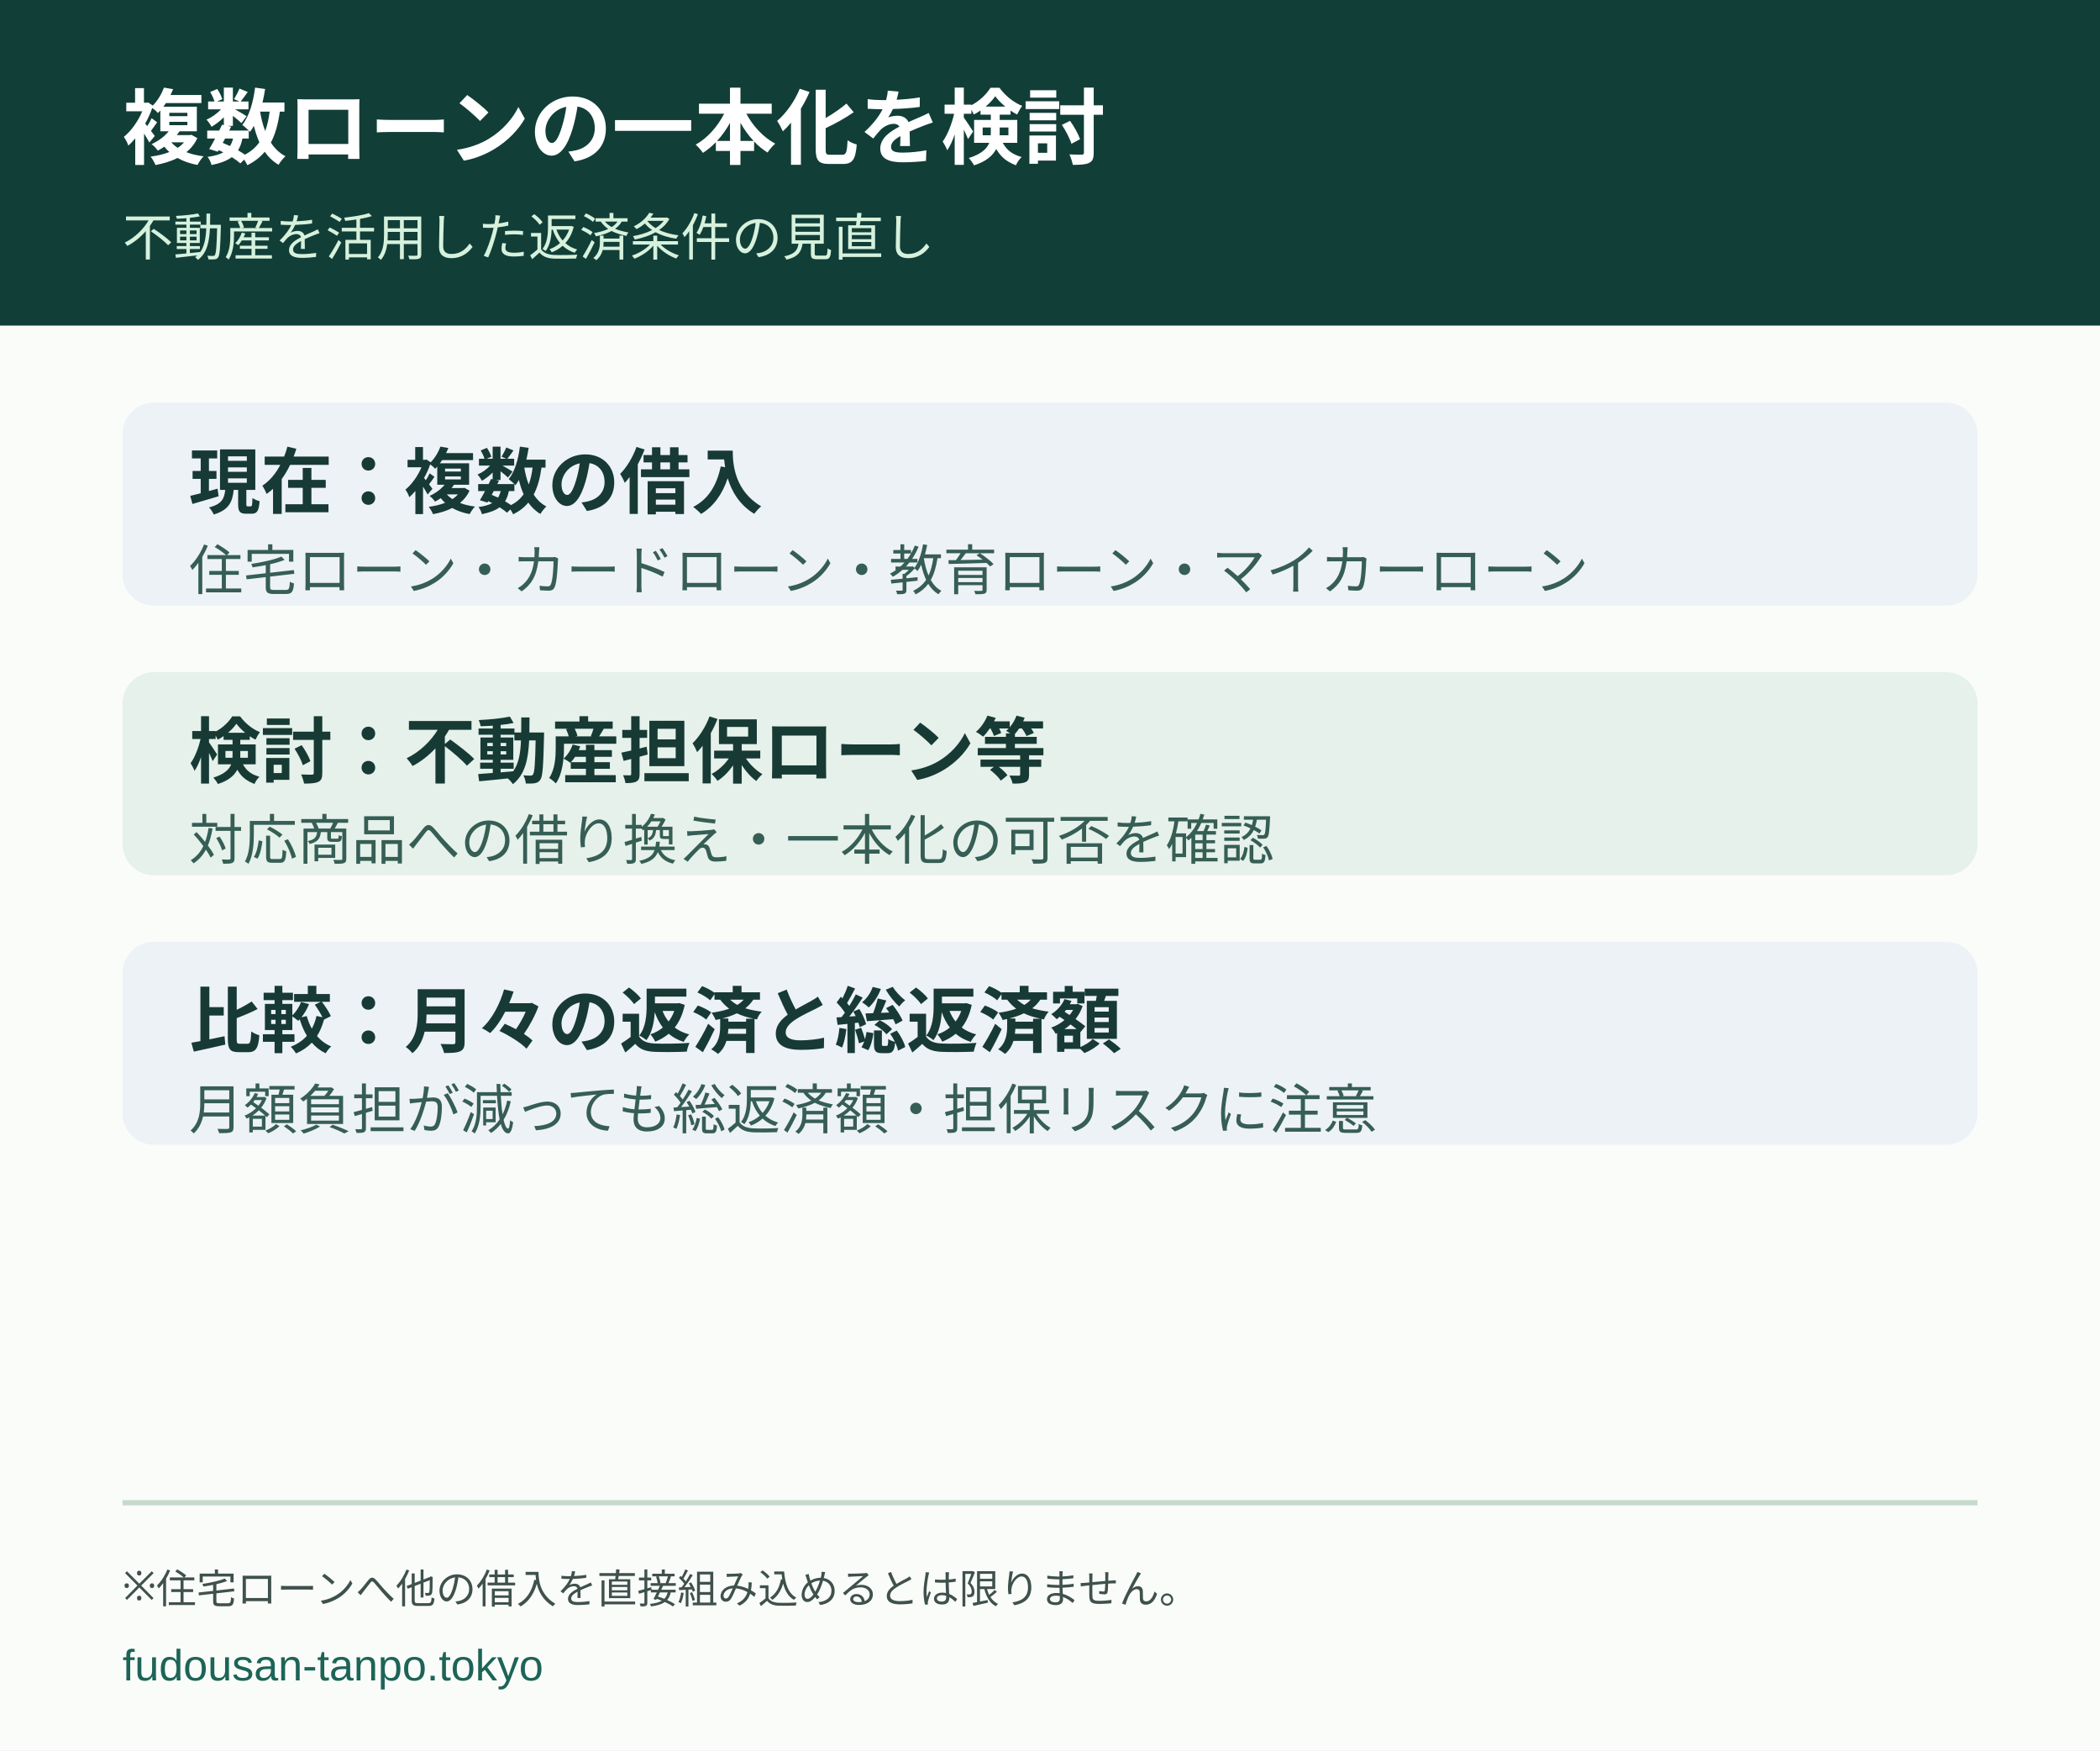
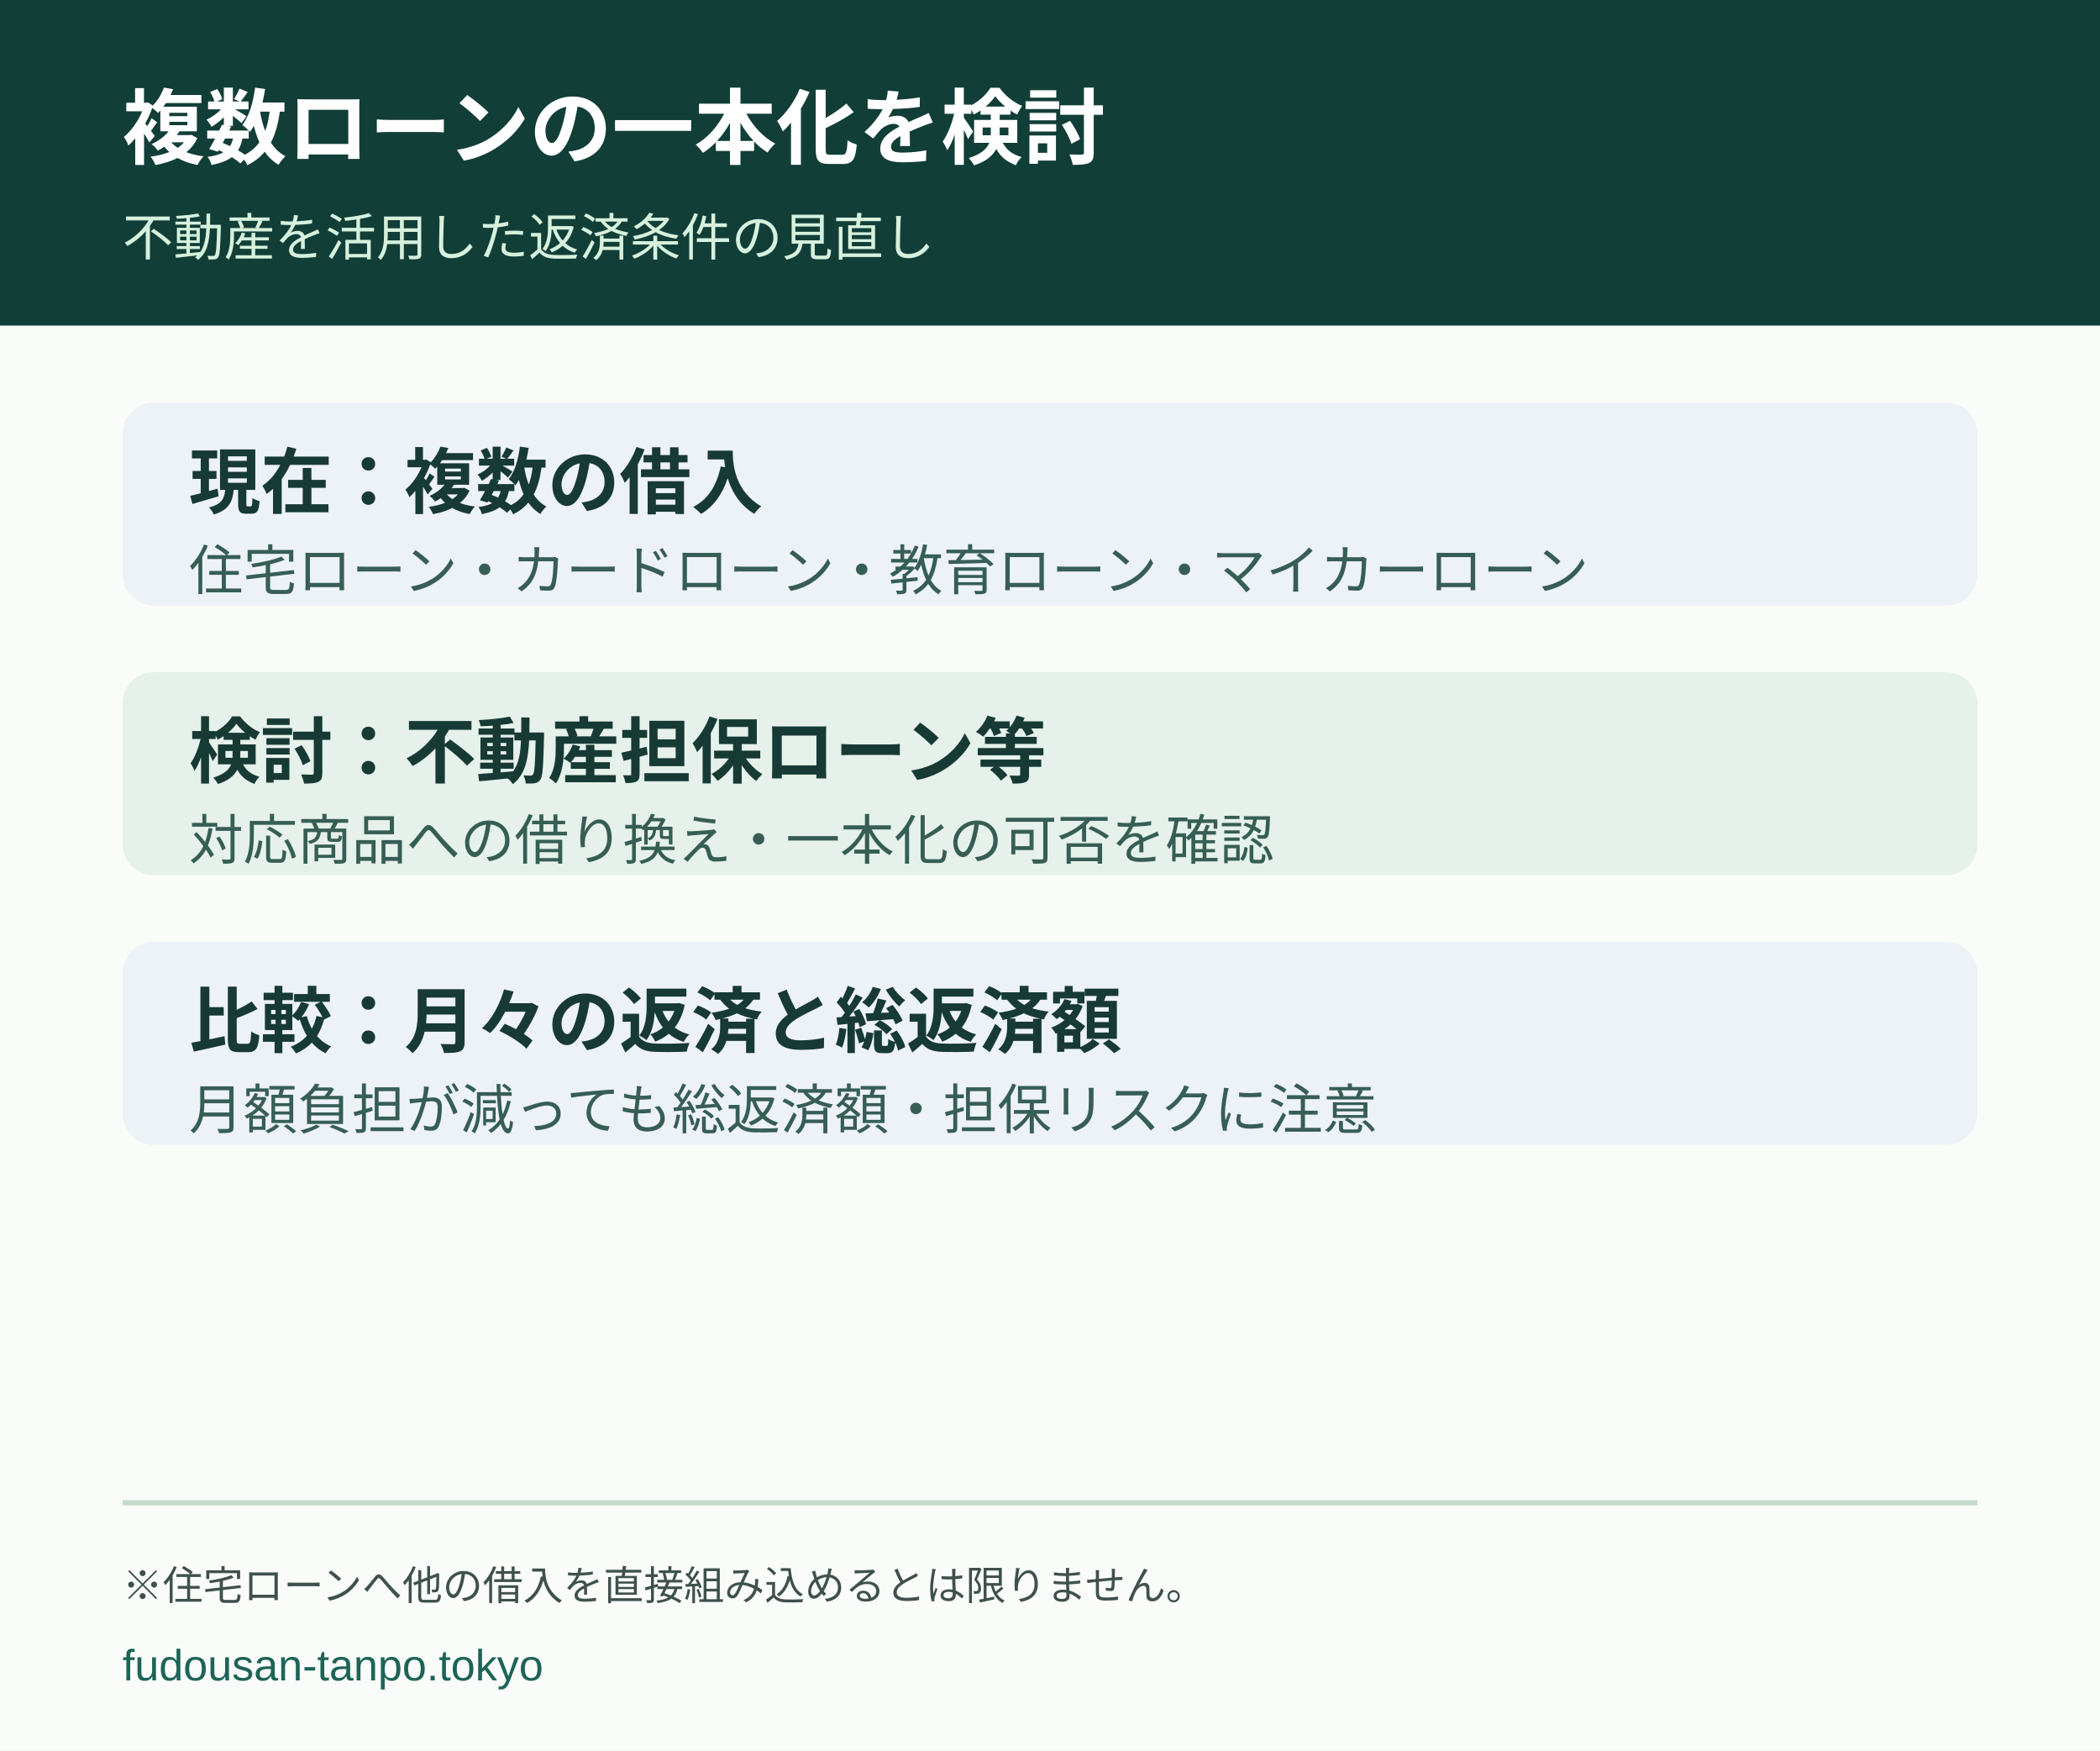
<svg xmlns="http://www.w3.org/2000/svg" width="1200" height="1000" viewBox="0 0 1200 1000">
  <rect width="1200" height="1000" fill="#FAFCFA" />
  <rect width="1200" height="186" fill="#123E38" />
-   <text x="70" y="90" font-family="Noto Sans JP, Yu Gothic, sans-serif" font-size="47" font-weight="700" fill="#FFFFFF">複数ローンの一本化を検討</text>
-   <text x="70" y="146" font-family="Noto Sans JP, Yu Gothic, sans-serif" font-size="29" fill="#D6F1DC">不動産を活用した返済条件の見直し</text>
-   <g font-family="Noto Sans JP, Yu Gothic, sans-serif">
+   <text x="70" y="90" font-family="Noto Sans CJK JP, Noto Sans JP, Yu Gothic, sans-serif" font-size="47" font-weight="700" fill="#FFFFFF">複数ローンの一本化を検討</text>
+   <text x="70" y="146" font-family="Noto Sans CJK JP, Noto Sans JP, Yu Gothic, sans-serif" font-size="29" fill="#D6F1DC">不動産を活用した返済条件の見直し</text>
+   <g font-family="Noto Sans CJK JP, Noto Sans JP, Yu Gothic, sans-serif">
    <rect x="70" y="230" width="1060" height="116" rx="18" fill="#EDF2F7" />
    <text x="108" y="290" font-size="41" font-weight="700" fill="#173A35">現在：複数の借入</text>
    <text x="108" y="337" font-size="31" fill="#365E55">住宅ローン・カードローン・教育ローン・マイカーローン</text>
    <rect x="70" y="384" width="1060" height="116" rx="18" fill="#E5F1EA" />
    <text x="108" y="444" font-size="41" font-weight="700" fill="#173A35">検討：不動産担保ローン等</text>
    <text x="108" y="491" font-size="31" fill="#365E55">対応商品への借り換え・一本化の可否を確認</text>
    <rect x="70" y="538" width="1060" height="116" rx="18" fill="#EDF2F7" />
    <text x="108" y="598" font-size="41" font-weight="700" fill="#173A35">比較：月々の返済と総返済額</text>
    <text x="108" y="645" font-size="31" fill="#365E55">月額負担が減っても総返済額・担保リスクに注意</text>
  </g>
  <rect x="70" y="857" width="1060" height="3" fill="#C5DACB" />
-   <text x="70" y="914" font-family="Noto Sans JP, Yu Gothic, sans-serif" font-size="23" fill="#3F514D">※住宅ローンへ他の借入を直接組み込めるとは限りません。</text>
+   <text x="70" y="914" font-family="Noto Sans CJK JP, Noto Sans JP, Yu Gothic, sans-serif" font-size="23" fill="#3F514D">※住宅ローンへ他の借入を直接組み込めるとは限りません。</text>
  <text x="70" y="960" font-family="Arial,sans-serif" font-size="25" fill="#1D6457">fudousan-tanpo.tokyo</text>
</svg>
